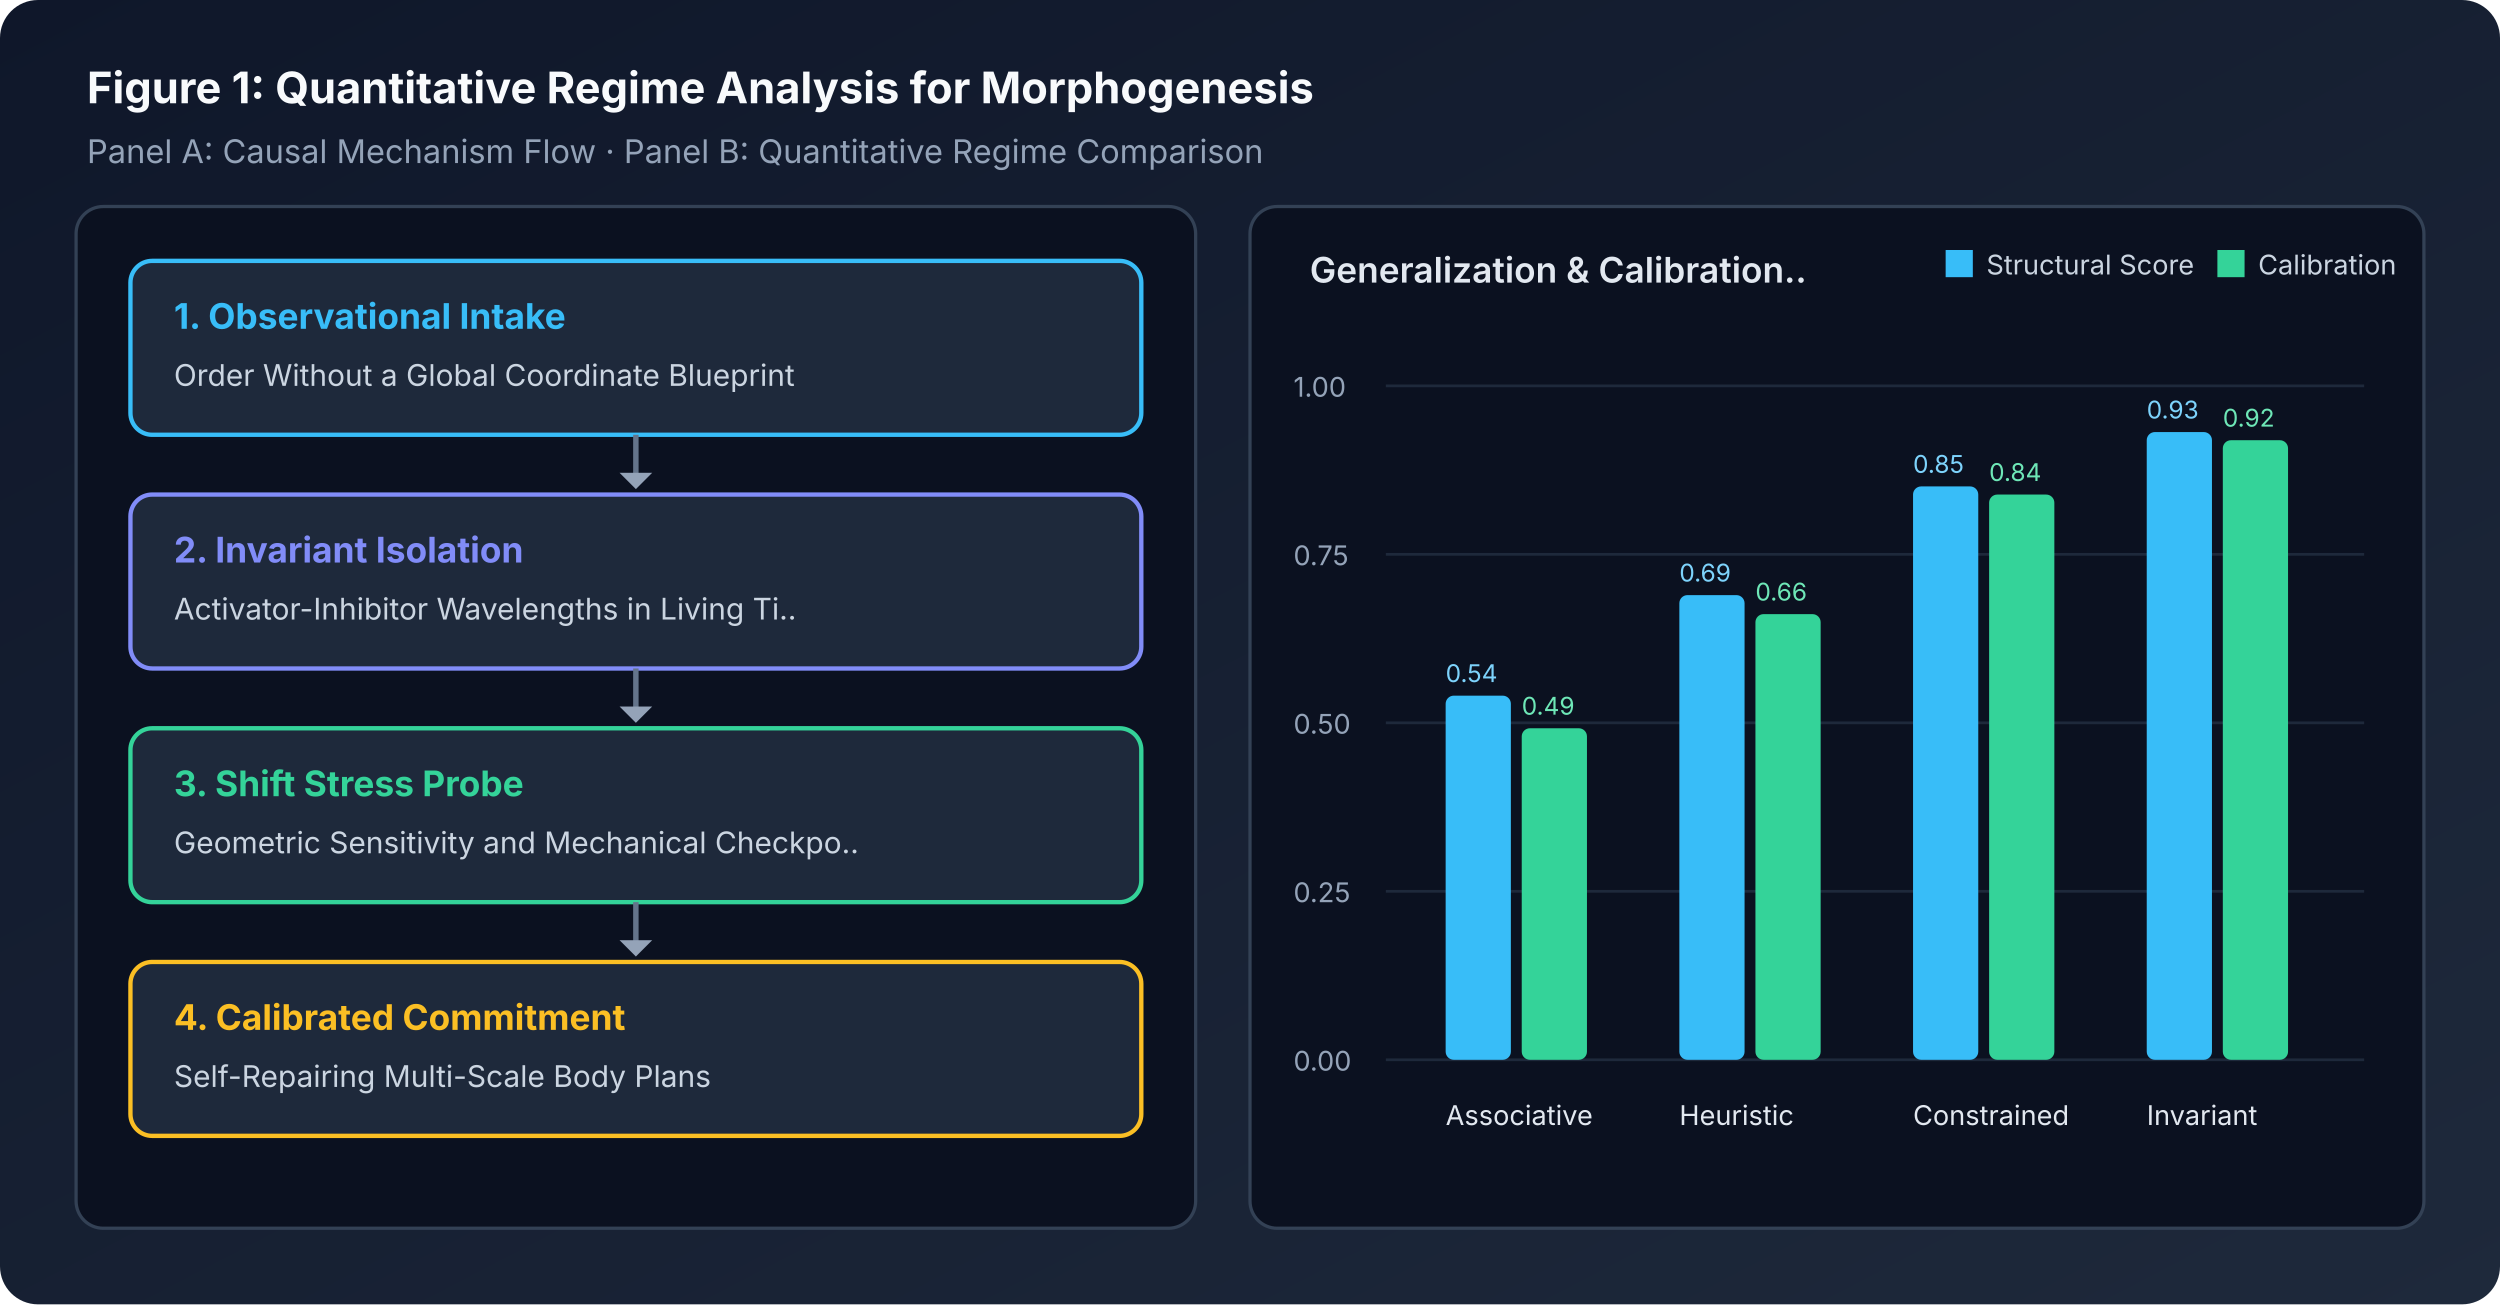
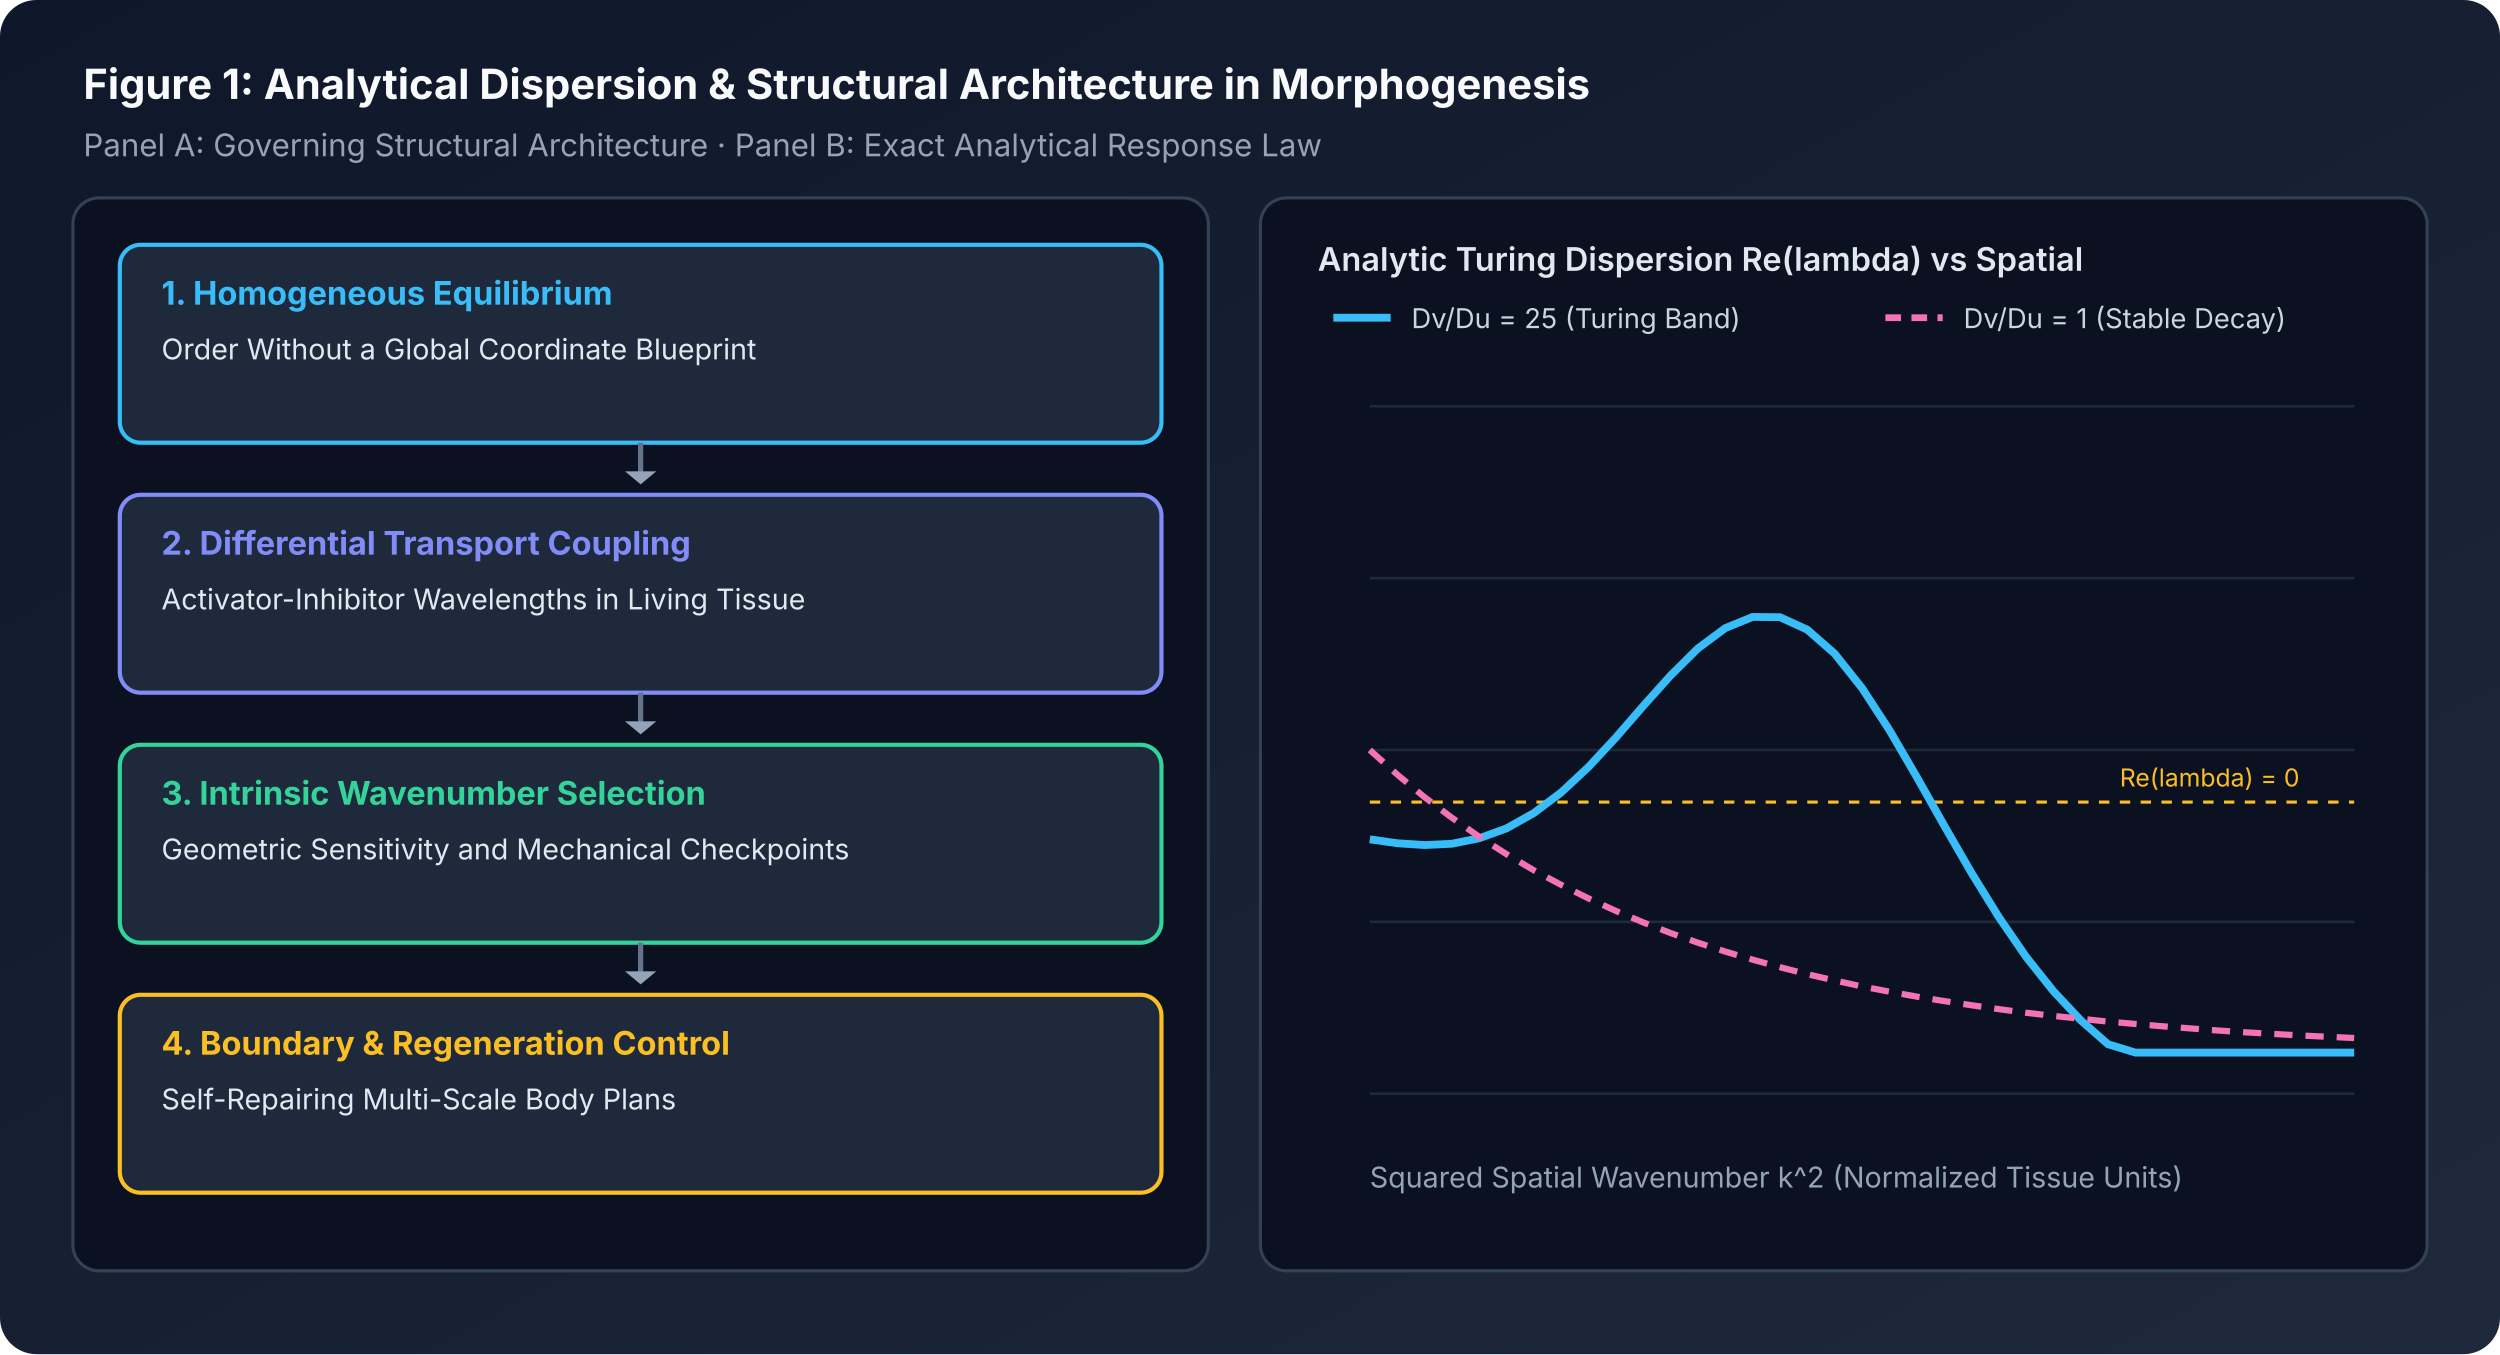
- <svg xmlns="http://www.w3.org/2000/svg" viewBox="0 0 920 480" width="920" height="480" role="img">
+ <svg xmlns="http://www.w3.org/2000/svg" viewBox="0 0 960 520" width="960" height="520" role="img">
  <defs>
-     <linearGradient id="figBg" x1="0%" y1="0%" x2="100%" y2="100%">
+     <linearGradient id="domFigBg" x1="0%" y1="0%" x2="100%" y2="100%">
      <stop offset="0%" stop-color="#0f172a" />
      <stop offset="100%" stop-color="#1e293b" />
    </linearGradient>
  </defs>
-   <rect x="0" y="0" width="920" height="480" rx="14" fill="url(#figBg)" />
-   <text x="32" y="38" fill="#f8fafc" font-family="Inter, system-ui, sans-serif" font-size="16" font-weight="700">Figure 1: Quantitative Regime Analysis for Morphogenesis</text>
-   <text x="32" y="60" fill="#94a3b8" font-family="Inter, system-ui, sans-serif" font-size="12">Panel A: Causal Mechanism Flow   ·   Panel B: Quantitative Regime Comparison</text>
-   <rect x="28" y="76" width="412" height="376" rx="10" fill="#0b1120" stroke="#334155" stroke-width="1.2" />
-   <rect x="48" y="96" width="372" height="64" rx="8" fill="#1e293b" stroke="#38bdf8" stroke-width="1.6" />
-   <text x="64" y="121" fill="#38bdf8" font-family="Inter, system-ui, sans-serif" font-size="13" font-weight="700">1. Observational Intake</text>
-   <text x="64" y="142" fill="#cbd5e1" font-family="Inter, system-ui, sans-serif" font-size="11">Order Without a Global Coordinate Blueprint</text>
-   <line x1="234" y1="160" x2="234" y2="175" stroke="#64748b" stroke-width="2" />
-   <polygon points="228,174 240,174 234,180" fill="#94a3b8" />
-   <rect x="48" y="182" width="372" height="64" rx="8" fill="#1e293b" stroke="#818cf8" stroke-width="1.6" />
-   <text x="64" y="207" fill="#818cf8" font-family="Inter, system-ui, sans-serif" font-size="13" font-weight="700">2. Invariant Isolation</text>
-   <text x="64" y="228" fill="#cbd5e1" font-family="Inter, system-ui, sans-serif" font-size="11">Activator-Inhibitor Wavelengths in Living Ti..</text>
-   <line x1="234" y1="246" x2="234" y2="261" stroke="#64748b" stroke-width="2" />
-   <polygon points="228,260 240,260 234,266" fill="#94a3b8" />
-   <rect x="48" y="268" width="372" height="64" rx="8" fill="#1e293b" stroke="#34d399" stroke-width="1.6" />
-   <text x="64" y="293" fill="#34d399" font-family="Inter, system-ui, sans-serif" font-size="13" font-weight="700">3. Shift Stress Probe</text>
-   <text x="64" y="314" fill="#cbd5e1" font-family="Inter, system-ui, sans-serif" font-size="11">Geometric Sensitivity and Mechanical Checkpo..</text>
-   <line x1="234" y1="332" x2="234" y2="347" stroke="#64748b" stroke-width="2" />
-   <polygon points="228,346 240,346 234,352" fill="#94a3b8" />
-   <rect x="48" y="354" width="372" height="64" rx="8" fill="#1e293b" stroke="#fbbf24" stroke-width="1.6" />
-   <text x="64" y="379" fill="#fbbf24" font-family="Inter, system-ui, sans-serif" font-size="13" font-weight="700">4. Calibrated Commitment</text>
-   <text x="64" y="400" fill="#cbd5e1" font-family="Inter, system-ui, sans-serif" font-size="11">Self-Repairing Multi-Scale Body Plans</text>
-   <rect x="460" y="76" width="432" height="376" rx="10" fill="#0b1120" stroke="#334155" stroke-width="1.2" />
-   <text x="482" y="104" fill="#e2e8f0" font-family="Inter, system-ui, sans-serif" font-size="13" font-weight="600">Generalization &amp; Calibration..</text>
-   <rect x="716" y="92" width="10" height="10" fill="#38bdf8" />
-   <text x="731" y="101" fill="#cbd5e1" font-family="Inter, system-ui, sans-serif" font-size="10">Structural Score</text>
-   <rect x="816" y="92" width="10" height="10" fill="#34d399" />
-   <text x="831" y="101" fill="#cbd5e1" font-family="Inter, system-ui, sans-serif" font-size="10">Calibration</text>
-   <line x1="510" y1="390" x2="870" y2="390" stroke="#1e293b" stroke-width="1" />
-   <text x="476" y="394" fill="#94a3b8" font-family="Inter, system-ui, sans-serif" font-size="10">0.00</text>
-   <line x1="510" y1="328" x2="870" y2="328" stroke="#1e293b" stroke-width="1" />
-   <text x="476" y="332" fill="#94a3b8" font-family="Inter, system-ui, sans-serif" font-size="10">0.25</text>
-   <line x1="510" y1="266" x2="870" y2="266" stroke="#1e293b" stroke-width="1" />
-   <text x="476" y="270" fill="#94a3b8" font-family="Inter, system-ui, sans-serif" font-size="10">0.50</text>
-   <line x1="510" y1="204" x2="870" y2="204" stroke="#1e293b" stroke-width="1" />
-   <text x="476" y="208" fill="#94a3b8" font-family="Inter, system-ui, sans-serif" font-size="10">0.75</text>
-   <line x1="510" y1="142" x2="870" y2="142" stroke="#1e293b" stroke-width="1" />
-   <text x="476" y="146" fill="#94a3b8" font-family="Inter, system-ui, sans-serif" font-size="10">1.00</text>
-   <rect x="532" y="256" width="24" height="134" rx="3" fill="#38bdf8" />
-   <text x="532" y="251" fill="#7dd3fc" font-family="Inter, system-ui, sans-serif" font-size="9">0.54</text>
-   <rect x="560" y="268" width="24" height="122" rx="3" fill="#34d399" />
-   <text x="560" y="263" fill="#6ee7b7" font-family="Inter, system-ui, sans-serif" font-size="9">0.49</text>
-   <text x="532" y="414" fill="#e2e8f0" font-family="Inter, system-ui, sans-serif" font-size="10">Associative</text>
-   <rect x="618" y="219" width="24" height="171" rx="3" fill="#38bdf8" />
-   <text x="618" y="214" fill="#7dd3fc" font-family="Inter, system-ui, sans-serif" font-size="9">0.69</text>
-   <rect x="646" y="226" width="24" height="164" rx="3" fill="#34d399" />
-   <text x="646" y="221" fill="#6ee7b7" font-family="Inter, system-ui, sans-serif" font-size="9">0.66</text>
-   <text x="618" y="414" fill="#e2e8f0" font-family="Inter, system-ui, sans-serif" font-size="10">Heuristic</text>
-   <rect x="704" y="179" width="24" height="211" rx="3" fill="#38bdf8" />
-   <text x="704" y="174" fill="#7dd3fc" font-family="Inter, system-ui, sans-serif" font-size="9">0.85</text>
-   <rect x="732" y="182" width="24" height="208" rx="3" fill="#34d399" />
-   <text x="732" y="177" fill="#6ee7b7" font-family="Inter, system-ui, sans-serif" font-size="9">0.84</text>
-   <text x="704" y="414" fill="#e2e8f0" font-family="Inter, system-ui, sans-serif" font-size="10">Constrained</text>
-   <rect x="790" y="159" width="24" height="231" rx="3" fill="#38bdf8" />
-   <text x="790" y="154" fill="#7dd3fc" font-family="Inter, system-ui, sans-serif" font-size="9">0.93</text>
-   <rect x="818" y="162" width="24" height="228" rx="3" fill="#34d399" />
-   <text x="818" y="157" fill="#6ee7b7" font-family="Inter, system-ui, sans-serif" font-size="9">0.92</text>
-   <text x="790" y="414" fill="#e2e8f0" font-family="Inter, system-ui, sans-serif" font-size="10">Invariant</text>
+   <rect x="0" y="0" width="960" height="520" rx="14" fill="url(#domFigBg)" />
+   <text x="32" y="38" fill="#f8fafc" font-family="Inter, system-ui, sans-serif" font-size="16" font-weight="700">Figure 1: Analytical Dispersion &amp; Structural Architecture in Morphogenesis</text>
+   <text x="32" y="60" fill="#94a3b8" font-family="Inter, system-ui, sans-serif" font-size="12">Panel A: Governing Structural Architecture   ·   Panel B: Exact Analytical Response Law</text>
+   <rect x="28" y="76" width="436" height="412" rx="10" fill="#0b1120" stroke="#334155" stroke-width="1.2" />
+   <rect x="46" y="94" width="400" height="76" rx="8" fill="#1e293b" stroke="#38bdf8" stroke-width="1.6" />
+   <text x="62" y="117" fill="#38bdf8" font-family="Inter, system-ui, sans-serif" font-size="12.5" font-weight="700">1. Homogeneous Equilibrium</text>
+   <text x="62" y="138" fill="#e2e8f0" font-family="Inter, system-ui, sans-serif" font-size="11">Order Without a Global Coordinate Blueprint</text>
+   <line x1="246" y1="170" x2="246" y2="182" stroke="#64748b" stroke-width="2" />
+   <polygon points="240,181 252,181 246,186" fill="#94a3b8" />
+   <rect x="46" y="190" width="400" height="76" rx="8" fill="#1e293b" stroke="#818cf8" stroke-width="1.6" />
+   <text x="62" y="213" fill="#818cf8" font-family="Inter, system-ui, sans-serif" font-size="12.5" font-weight="700">2. Differential Transport Coupling</text>
+   <text x="62" y="234" fill="#e2e8f0" font-family="Inter, system-ui, sans-serif" font-size="11">Activator-Inhibitor Wavelengths in Living Tissue</text>
+   <line x1="246" y1="266" x2="246" y2="278" stroke="#64748b" stroke-width="2" />
+   <polygon points="240,277 252,277 246,282" fill="#94a3b8" />
+   <rect x="46" y="286" width="400" height="76" rx="8" fill="#1e293b" stroke="#34d399" stroke-width="1.6" />
+   <text x="62" y="309" fill="#34d399" font-family="Inter, system-ui, sans-serif" font-size="12.5" font-weight="700">3. Intrinsic Wavenumber Selection</text>
+   <text x="62" y="330" fill="#e2e8f0" font-family="Inter, system-ui, sans-serif" font-size="11">Geometric Sensitivity and Mechanical Checkpoints</text>
+   <line x1="246" y1="362" x2="246" y2="374" stroke="#64748b" stroke-width="2" />
+   <polygon points="240,373 252,373 246,378" fill="#94a3b8" />
+   <rect x="46" y="382" width="400" height="76" rx="8" fill="#1e293b" stroke="#fbbf24" stroke-width="1.6" />
+   <text x="62" y="405" fill="#fbbf24" font-family="Inter, system-ui, sans-serif" font-size="12.5" font-weight="700">4. Boundary &amp; Regeneration Control</text>
+   <text x="62" y="426" fill="#e2e8f0" font-family="Inter, system-ui, sans-serif" font-size="11">Self-Repairing Multi-Scale Body Plans</text>
+   <rect x="484" y="76" width="448" height="412" rx="10" fill="#0b1120" stroke="#334155" stroke-width="1.2" />
+   <text x="506" y="104" fill="#e2e8f0" font-family="Inter, system-ui, sans-serif" font-size="12.5" font-weight="600">Analytic Turing Dispersion Re(lambda) vs Spatial</text>
+   <line x1="512" y1="122" x2="534" y2="122" stroke="#38bdf8" stroke-width="3" />
+   <text x="542" y="126" fill="#cbd5e1" font-family="Inter, system-ui, sans-serif" font-size="10.5">Dv/Du = 25 (Turing Band)</text>
+   <line x1="724" y1="122" x2="746" y2="122" stroke="#f472b6" stroke-width="2.6" stroke-dasharray="6 4" />
+   <text x="754" y="126" fill="#cbd5e1" font-family="Inter, system-ui, sans-serif" font-size="10.5">Dv/Du = 1 (Stable Decay)</text>
+   <line x1="526" y1="420" x2="904" y2="420" stroke="#1e293b" stroke-width="1" />
+   <line x1="526" y1="354" x2="904" y2="354" stroke="#1e293b" stroke-width="1" />
+   <line x1="526" y1="288" x2="904" y2="288" stroke="#1e293b" stroke-width="1" />
+   <line x1="526" y1="222" x2="904" y2="222" stroke="#1e293b" stroke-width="1" />
+   <line x1="526" y1="156" x2="904" y2="156" stroke="#1e293b" stroke-width="1" />
+   <line x1="526" y1="308" x2="904" y2="308" stroke="#fbbf24" stroke-width="1.2" stroke-dasharray="4 4" />
+   <text x="814" y="302" fill="#fbbf24" font-family="Inter, system-ui, sans-serif" font-size="9.5">Re(lambda) = 0</text>
+   <path d="M526.0,322.3 L536.5,323.8 L547.0,324.5 L557.5,324.0 L568.0,321.9 L578.5,318.1 L589.0,312.2 L599.5,304.3 L610.0,294.5 L620.5,283.2 L631.0,271.1 L641.5,259.4 L652.0,249.0 L662.5,241.2 L673.0,236.9 L683.5,237.0 L694.0,241.8 L704.5,251.0 L715.0,264.2 L725.5,280.3 L736.0,298.3 L746.5,316.9 L757.0,335.1 L767.5,352.1 L778.0,367.4 L788.5,380.6 L799.0,391.8 L809.5,401.0 L820.0,404.2 L830.5,404.2 L841.0,404.2 L851.5,404.2 L862.0,404.2 L872.5,404.2 L883.0,404.2 L893.5,404.2 L904.0,404.2" fill="none" stroke="#38bdf8" stroke-width="3.0" />
+   <path d="M526.0,288.0 L536.5,297.4 L547.0,306.1 L557.5,314.0 L568.0,321.3 L578.5,328.0 L589.0,334.2 L599.5,339.8 L610.0,345.0 L620.5,349.8 L631.0,354.2 L641.5,358.3 L652.0,362.0 L662.5,365.4 L673.0,368.5 L683.5,371.4 L694.0,374.1 L704.5,376.5 L715.0,378.8 L725.5,380.8 L736.0,382.7 L746.5,384.4 L757.0,386.0 L767.5,387.5 L778.0,388.9 L788.5,390.1 L799.0,391.2 L809.5,392.3 L820.0,393.2 L830.5,394.1 L841.0,394.9 L851.5,395.7 L862.0,396.4 L872.5,397.0 L883.0,397.6 L893.5,398.1 L904.0,398.6" fill="none" stroke="#f472b6" stroke-width="2.4" stroke-dasharray="7 5" />
+   <text x="526" y="456" fill="#94a3b8" font-family="Inter, system-ui, sans-serif" font-size="11">Squared Spatial Wavenumber k^2 (Normalized Tissue Units)</text>
</svg>
